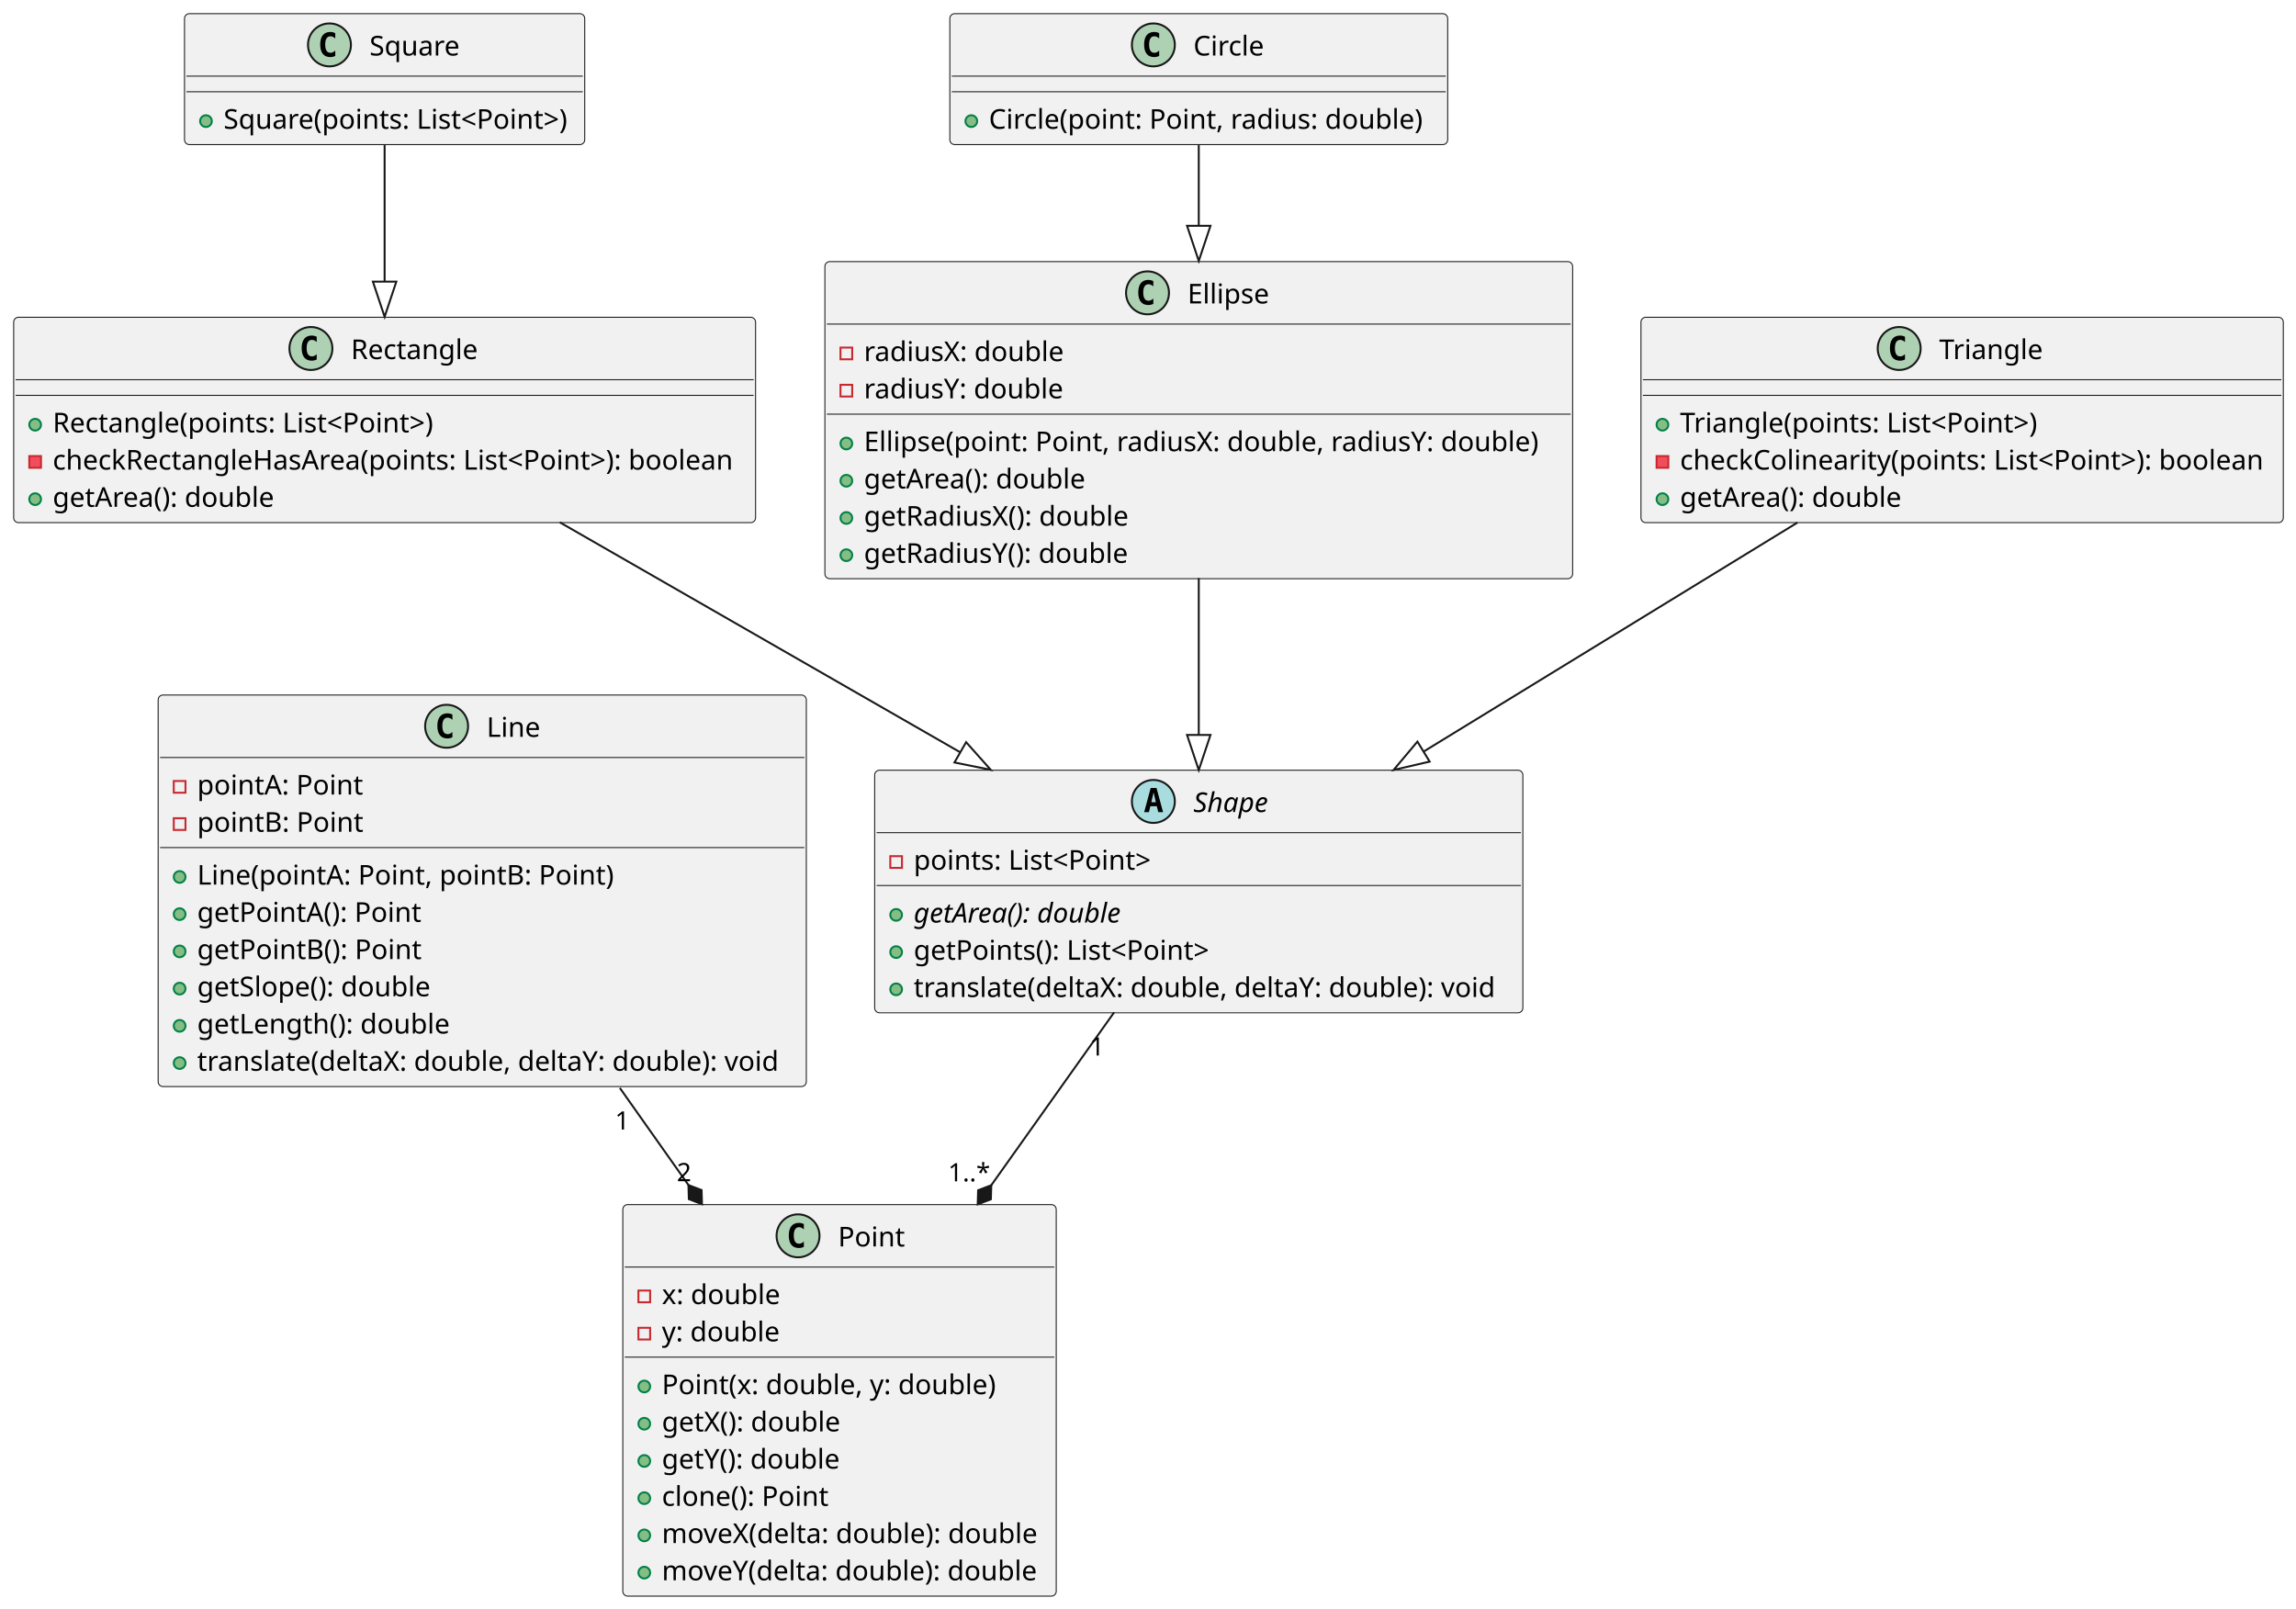
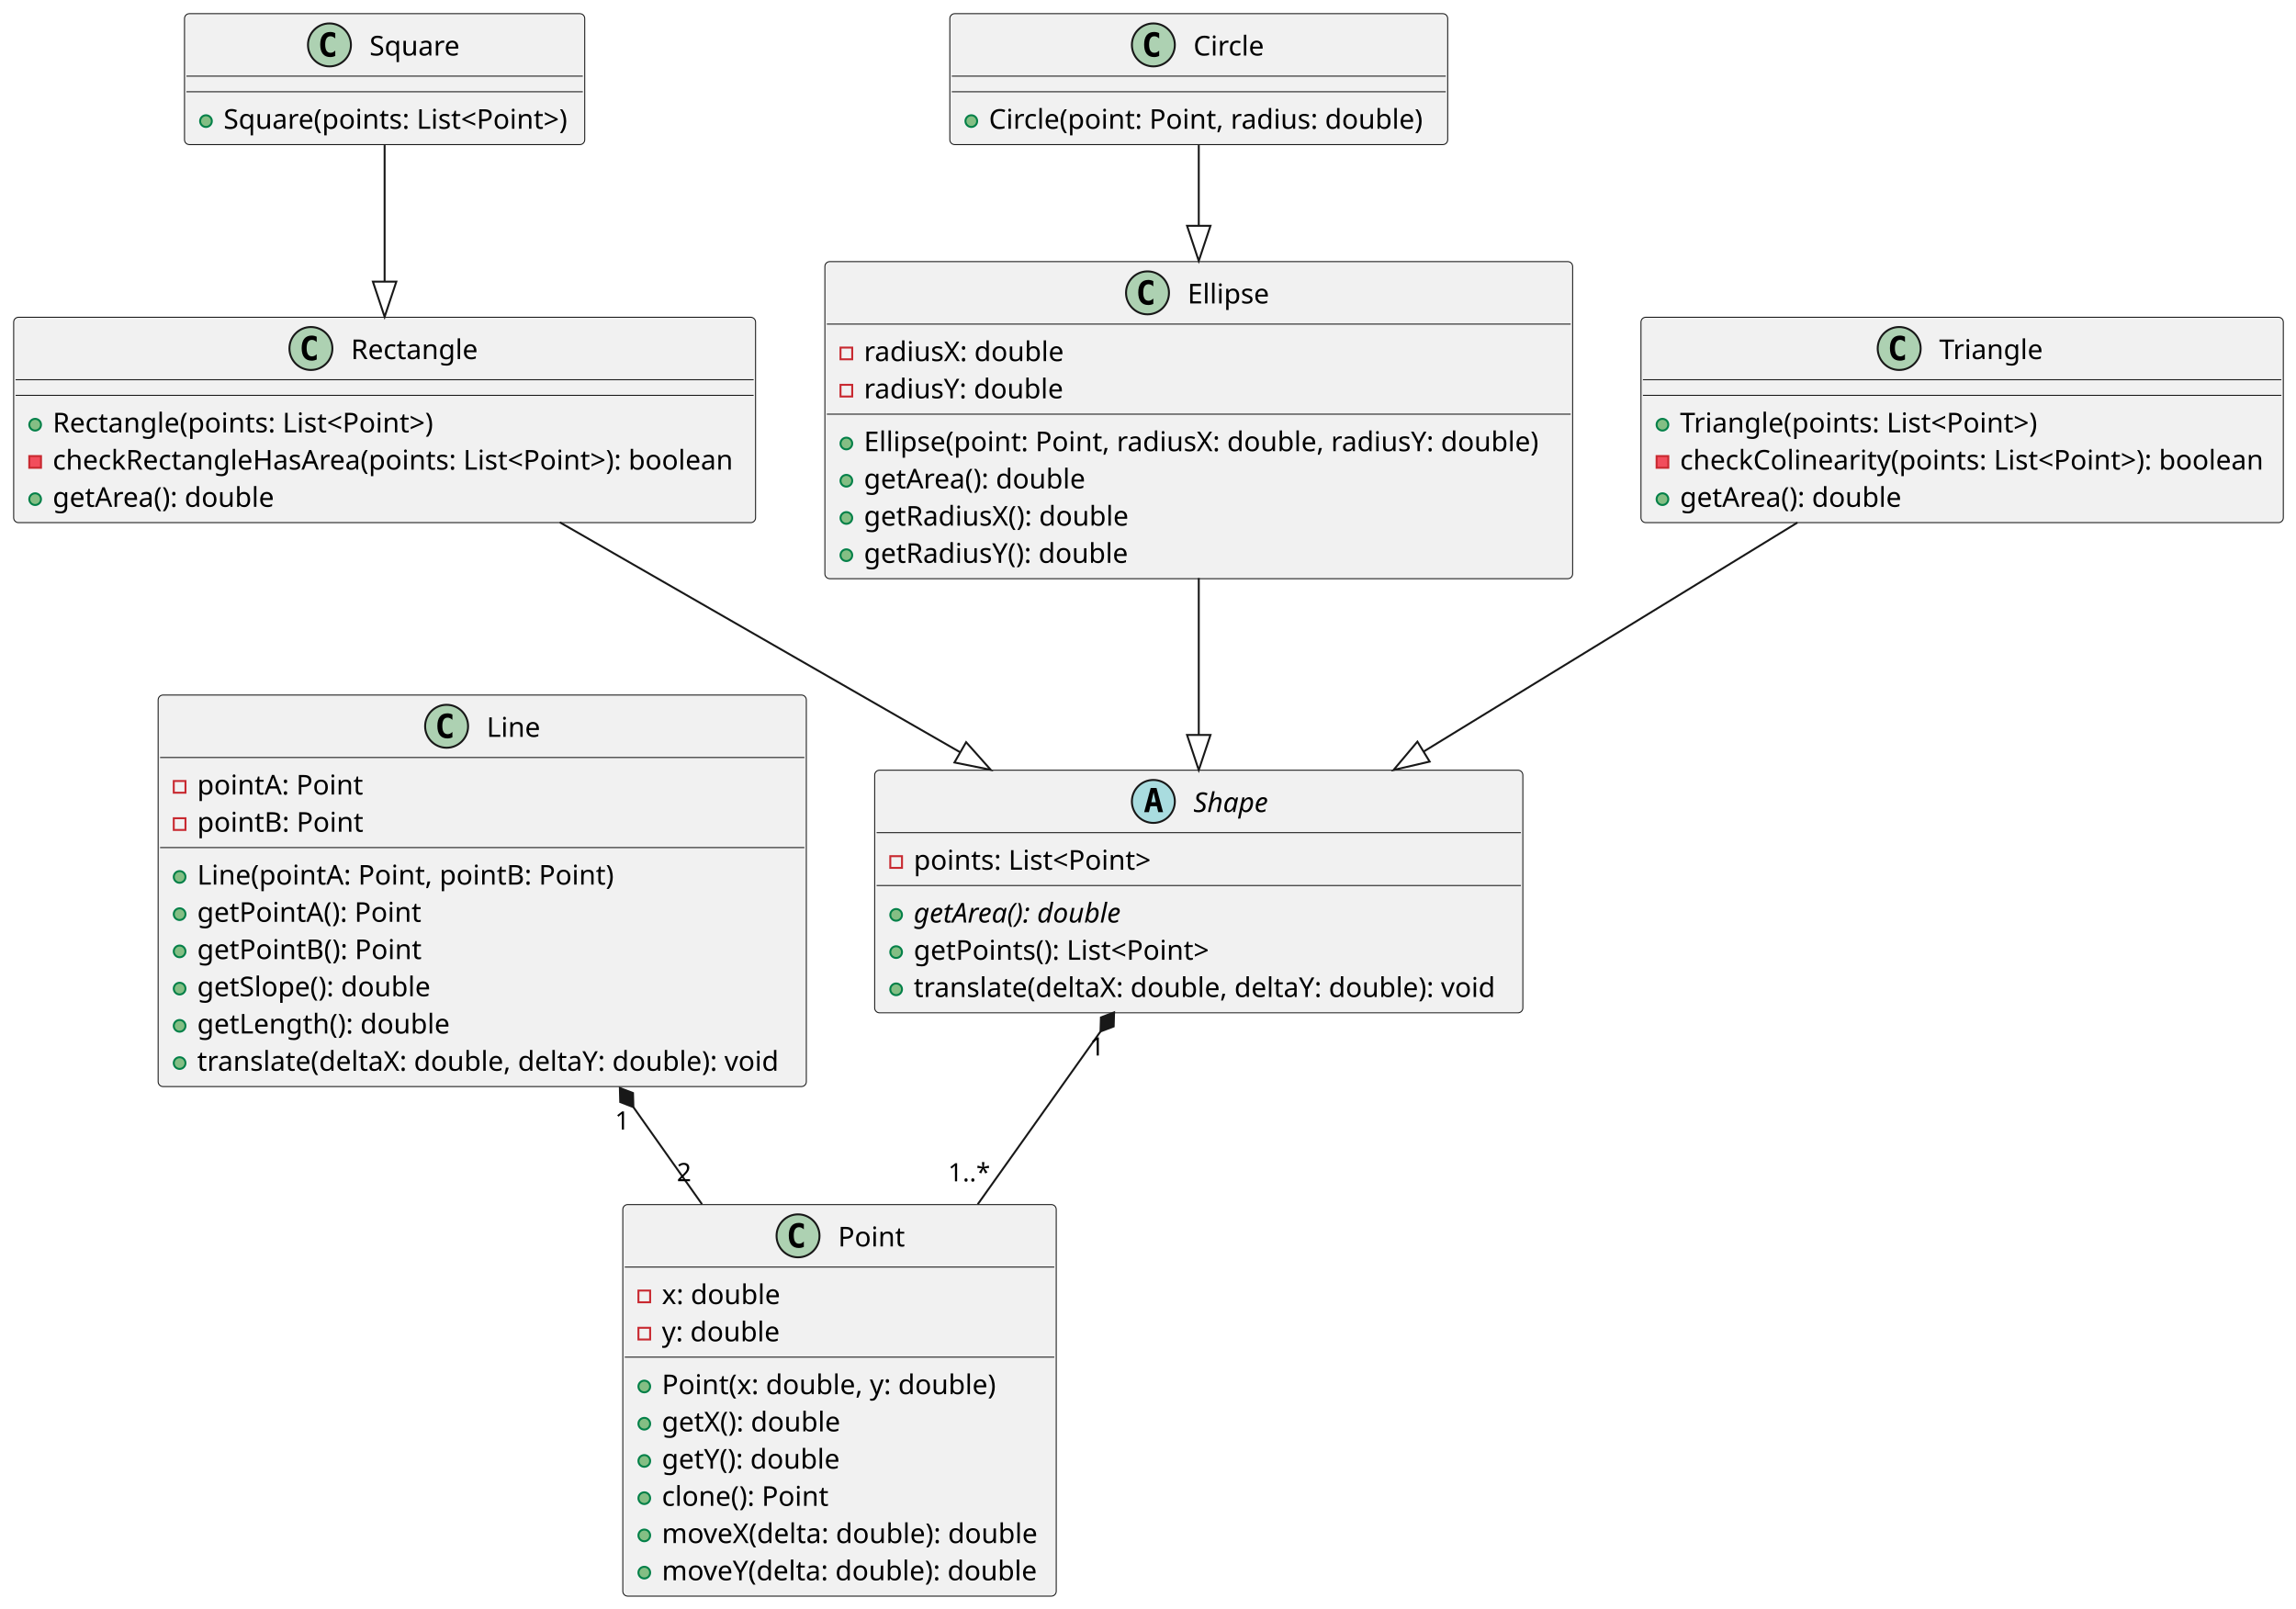
<svg xmlns="http://www.w3.org/2000/svg" contentStyleType="text/css" height="824px" preserveAspectRatio="none" style="width:1176px;height:824px;background:#FFFFFF;" version="1.1" viewBox="0 0 1176 824" width="1176px" zoomAndPan="magnify">
  <defs />
  <g>
    <g id="elem_Point">
      <rect codeLine="2" fill="#F1F1F1" height="200.543" id="Point" rx="2.5" ry="2.5" style="stroke:#181818;stroke-width:0.5;" width="222" x="319" y="617" />
      <ellipse cx="408.75" cy="633" fill="#ADD1B2" rx="11" ry="11" style="stroke:#181818;stroke-width:1.0;" />
      <path d="M411.719,638.641 Q411.141,638.938 410.5,639.078 Q409.859,639.234 409.156,639.234 Q406.656,639.234 405.328,637.594 Q404.016,635.938 404.016,632.812 Q404.016,629.688 405.328,628.031 Q406.656,626.375 409.156,626.375 Q409.859,626.375 410.5,626.531 Q411.156,626.688 411.719,626.984 L411.719,629.703 Q411.094,629.125 410.5,628.859 Q409.906,628.578 409.281,628.578 Q407.938,628.578 407.25,629.656 Q406.562,630.719 406.562,632.812 Q406.562,634.906 407.25,635.984 Q407.938,637.047 409.281,637.047 Q409.906,637.047 410.5,636.781 Q411.094,636.5 411.719,635.922 L411.719,638.641 Z " fill="#000000" />
      <text fill="#000000" font-family="sans-serif" font-size="14" lengthAdjust="spacing" textLength="34" x="429.25" y="638.432">Point</text>
      <line style="stroke:#181818;stroke-width:0.5;" x1="320" x2="540" y1="649" y2="649" />
      <rect fill="none" height="6" style="stroke:#C82930;stroke-width:1.0;" width="6" x="327" y="661.034" />
      <text fill="#000000" font-family="sans-serif" font-size="14" lengthAdjust="spacing" textLength="62" x="339" y="667.966">x: double</text>
      <rect fill="none" height="6" style="stroke:#C82930;stroke-width:1.0;" width="6" x="327" y="680.102" />
      <text fill="#000000" font-family="sans-serif" font-size="14" lengthAdjust="spacing" textLength="62" x="339" y="687.034">y: double</text>
      <line style="stroke:#181818;stroke-width:0.5;" x1="320" x2="540" y1="695.136" y2="695.136" />
      <ellipse cx="330" cy="710.17" fill="#84BE84" rx="3" ry="3" style="stroke:#038048;stroke-width:1.0;" />
      <text fill="#000000" font-family="sans-serif" font-size="14" lengthAdjust="spacing" textLength="174" x="339" y="714.102">Point(x: double, y: double)</text>
      <ellipse cx="330" cy="729.238" fill="#84BE84" rx="3" ry="3" style="stroke:#038048;stroke-width:1.0;" />
      <text fill="#000000" font-family="sans-serif" font-size="14" lengthAdjust="spacing" textLength="93" x="339" y="733.17">getX(): double</text>
      <ellipse cx="330" cy="748.306" fill="#84BE84" rx="3" ry="3" style="stroke:#038048;stroke-width:1.0;" />
      <text fill="#000000" font-family="sans-serif" font-size="14" lengthAdjust="spacing" textLength="93" x="339" y="752.238">getY(): double</text>
      <ellipse cx="330" cy="767.374" fill="#84BE84" rx="3" ry="3" style="stroke:#038048;stroke-width:1.0;" />
      <text fill="#000000" font-family="sans-serif" font-size="14" lengthAdjust="spacing" textLength="86" x="339" y="771.306">clone(): Point</text>
      <ellipse cx="330" cy="786.442" fill="#84BE84" rx="3" ry="3" style="stroke:#038048;stroke-width:1.0;" />
      <text fill="#000000" font-family="sans-serif" font-size="14" lengthAdjust="spacing" textLength="196" x="339" y="790.373">moveX(delta: double): double</text>
      <ellipse cx="330" cy="805.509" fill="#84BE84" rx="3" ry="3" style="stroke:#038048;stroke-width:1.0;" />
      <text fill="#000000" font-family="sans-serif" font-size="14" lengthAdjust="spacing" textLength="196" x="339" y="809.441">moveY(delta: double): double</text>
    </g>
    <g id="elem_Line">
      <rect codeLine="13" fill="#F1F1F1" height="200.543" id="Line" rx="2.5" ry="2.5" style="stroke:#181818;stroke-width:0.5;" width="332" x="81" y="356" />
      <ellipse cx="228.75" cy="372" fill="#ADD1B2" rx="11" ry="11" style="stroke:#181818;stroke-width:1.0;" />
      <path d="M231.719,377.641 Q231.141,377.938 230.5,378.078 Q229.859,378.234 229.156,378.234 Q226.656,378.234 225.328,376.594 Q224.016,374.938 224.016,371.812 Q224.016,368.688 225.328,367.031 Q226.656,365.375 229.156,365.375 Q229.859,365.375 230.5,365.531 Q231.156,365.688 231.719,365.984 L231.719,368.703 Q231.094,368.125 230.5,367.859 Q229.906,367.578 229.281,367.578 Q227.938,367.578 227.25,368.656 Q226.562,369.719 226.562,371.812 Q226.562,373.906 227.25,374.984 Q227.938,376.047 229.281,376.047 Q229.906,376.047 230.5,375.781 Q231.094,375.5 231.719,374.922 L231.719,377.641 Z " fill="#000000" />
      <text fill="#000000" font-family="sans-serif" font-size="14" lengthAdjust="spacing" textLength="28" x="249.25" y="377.432">Line</text>
      <line style="stroke:#181818;stroke-width:0.5;" x1="82" x2="412" y1="388" y2="388" />
      <rect fill="none" height="6" style="stroke:#C82930;stroke-width:1.0;" width="6" x="89" y="400.034" />
      <text fill="#000000" font-family="sans-serif" font-size="14" lengthAdjust="spacing" textLength="86" x="101" y="406.966">pointA: Point</text>
      <rect fill="none" height="6" style="stroke:#C82930;stroke-width:1.0;" width="6" x="89" y="419.102" />
      <text fill="#000000" font-family="sans-serif" font-size="14" lengthAdjust="spacing" textLength="86" x="101" y="426.034">pointB: Point</text>
      <line style="stroke:#181818;stroke-width:0.5;" x1="82" x2="412" y1="434.136" y2="434.136" />
      <ellipse cx="92" cy="449.17" fill="#84BE84" rx="3" ry="3" style="stroke:#038048;stroke-width:1.0;" />
      <text fill="#000000" font-family="sans-serif" font-size="14" lengthAdjust="spacing" textLength="216" x="101" y="453.102">Line(pointA: Point, pointB: Point)</text>
      <ellipse cx="92" cy="468.238" fill="#84BE84" rx="3" ry="3" style="stroke:#038048;stroke-width:1.0;" />
      <text fill="#000000" font-family="sans-serif" font-size="14" lengthAdjust="spacing" textLength="115" x="101" y="472.17">getPointA(): Point</text>
      <ellipse cx="92" cy="487.306" fill="#84BE84" rx="3" ry="3" style="stroke:#038048;stroke-width:1.0;" />
      <text fill="#000000" font-family="sans-serif" font-size="14" lengthAdjust="spacing" textLength="115" x="101" y="491.238">getPointB(): Point</text>
      <ellipse cx="92" cy="506.373" fill="#84BE84" rx="3" ry="3" style="stroke:#038048;stroke-width:1.0;" />
      <text fill="#000000" font-family="sans-serif" font-size="14" lengthAdjust="spacing" textLength="122" x="101" y="510.305">getSlope(): double</text>
      <ellipse cx="92" cy="525.442" fill="#84BE84" rx="3" ry="3" style="stroke:#038048;stroke-width:1.0;" />
      <text fill="#000000" font-family="sans-serif" font-size="14" lengthAdjust="spacing" textLength="132" x="101" y="529.373">getLength(): double</text>
      <ellipse cx="92" cy="544.509" fill="#84BE84" rx="3" ry="3" style="stroke:#038048;stroke-width:1.0;" />
      <text fill="#000000" font-family="sans-serif" font-size="14" lengthAdjust="spacing" textLength="306" x="101" y="548.441">translate(deltaX: double, deltaY: double): void</text>
    </g>
    <g id="elem_Shape">
      <rect codeLine="24" fill="#F1F1F1" height="124.272" id="Shape" rx="2.5" ry="2.5" style="stroke:#181818;stroke-width:0.5;" width="332" x="448" y="394.5" />
      <ellipse cx="590.75" cy="410.5" fill="#A9DCDF" rx="11" ry="11" style="stroke:#181818;stroke-width:1.0;" />
      <path d="M590.859,405.844 L589.703,410.922 L592.031,410.922 L590.859,405.844 Z M589.375,403.609 L592.359,403.609 L595.719,416 L593.266,416 L592.5,412.938 L589.219,412.938 L588.469,416 L586.031,416 L589.375,403.609 Z " fill="#000000" />
      <text fill="#000000" font-family="sans-serif" font-size="14" font-style="italic" lengthAdjust="spacing" textLength="38" x="611.25" y="415.932">Shape</text>
      <line style="stroke:#181818;stroke-width:0.5;" x1="449" x2="779" y1="426.5" y2="426.5" />
      <rect fill="none" height="6" style="stroke:#C82930;stroke-width:1.0;" width="6" x="456" y="438.534" />
      <text fill="#000000" font-family="sans-serif" font-size="14" lengthAdjust="spacing" textLength="123" x="468" y="445.466">points: List&lt;Point&gt;</text>
      <line style="stroke:#181818;stroke-width:0.5;" x1="449" x2="779" y1="453.568" y2="453.568" />
      <ellipse cx="459" cy="468.602" fill="#84BE84" rx="3" ry="3" style="stroke:#038048;stroke-width:1.0;" />
      <text fill="#000000" font-family="sans-serif" font-size="14" font-style="italic" lengthAdjust="spacing" textLength="108" x="468" y="472.534">getArea(): double</text>
      <ellipse cx="459" cy="487.67" fill="#84BE84" rx="3" ry="3" style="stroke:#038048;stroke-width:1.0;" />
      <text fill="#000000" font-family="sans-serif" font-size="14" lengthAdjust="spacing" textLength="152" x="468" y="491.602">getPoints(): List&lt;Point&gt;</text>
      <ellipse cx="459" cy="506.738" fill="#84BE84" rx="3" ry="3" style="stroke:#038048;stroke-width:1.0;" />
      <text fill="#000000" font-family="sans-serif" font-size="14" lengthAdjust="spacing" textLength="306" x="468" y="510.67">translate(deltaX: double, deltaY: double): void</text>
    </g>
    <g id="elem_Rectangle">
      <rect codeLine="31" fill="#F1F1F1" height="105.204" id="Rectangle" rx="2.5" ry="2.5" style="stroke:#181818;stroke-width:0.5;" width="380" x="7" y="162.5" />
      <ellipse cx="159.25" cy="178.5" fill="#ADD1B2" rx="11" ry="11" style="stroke:#181818;stroke-width:1.0;" />
      <path d="M162.219,184.141 Q161.641,184.438 161,184.578 Q160.359,184.734 159.656,184.734 Q157.156,184.734 155.828,183.094 Q154.516,181.438 154.516,178.312 Q154.516,175.188 155.828,173.531 Q157.156,171.875 159.656,171.875 Q160.359,171.875 161,172.031 Q161.656,172.188 162.219,172.484 L162.219,175.203 Q161.594,174.625 161,174.359 Q160.406,174.078 159.781,174.078 Q158.438,174.078 157.75,175.156 Q157.062,176.219 157.062,178.312 Q157.062,180.406 157.75,181.484 Q158.438,182.547 159.781,182.547 Q160.406,182.547 161,182.281 Q161.594,182 162.219,181.422 L162.219,184.141 Z " fill="#000000" />
      <text fill="#000000" font-family="sans-serif" font-size="14" lengthAdjust="spacing" textLength="67" x="179.75" y="183.932">Rectangle</text>
      <line style="stroke:#181818;stroke-width:0.5;" x1="8" x2="386" y1="194.5" y2="194.5" />
      <line style="stroke:#181818;stroke-width:0.5;" x1="8" x2="386" y1="202.5" y2="202.5" />
      <ellipse cx="18" cy="217.534" fill="#84BE84" rx="3" ry="3" style="stroke:#038048;stroke-width:1.0;" />
      <text fill="#000000" font-family="sans-serif" font-size="14" lengthAdjust="spacing" textLength="198" x="27" y="221.466">Rectangle(points: List&lt;Point&gt;)</text>
      <rect fill="#F24D5C" height="6" style="stroke:#C82930;stroke-width:1.0;" width="6" x="15" y="233.602" />
      <text fill="#000000" font-family="sans-serif" font-size="14" lengthAdjust="spacing" textLength="354" x="27" y="240.534">checkRectangleHasArea(points: List&lt;Point&gt;): boolean</text>
      <ellipse cx="18" cy="255.67" fill="#84BE84" rx="3" ry="3" style="stroke:#038048;stroke-width:1.0;" />
      <text fill="#000000" font-family="sans-serif" font-size="14" lengthAdjust="spacing" textLength="116" x="27" y="259.602">getArea(): double</text>
    </g>
    <g id="elem_Square">
      <rect codeLine="37" fill="#F1F1F1" height="67.068" id="Square" rx="2.5" ry="2.5" style="stroke:#181818;stroke-width:0.5;" width="205" x="94.5" y="7" />
      <ellipse cx="168.75" cy="23" fill="#ADD1B2" rx="11" ry="11" style="stroke:#181818;stroke-width:1.0;" />
      <path d="M171.719,28.641 Q171.141,28.938 170.5,29.078 Q169.859,29.234 169.156,29.234 Q166.656,29.234 165.328,27.594 Q164.016,25.938 164.016,22.812 Q164.016,19.688 165.328,18.031 Q166.656,16.375 169.156,16.375 Q169.859,16.375 170.5,16.531 Q171.156,16.688 171.719,16.984 L171.719,19.703 Q171.094,19.125 170.5,18.859 Q169.906,18.578 169.281,18.578 Q167.938,18.578 167.25,19.656 Q166.562,20.719 166.562,22.812 Q166.562,24.906 167.25,25.984 Q167.938,27.047 169.281,27.047 Q169.906,27.047 170.5,26.781 Q171.094,26.5 171.719,25.922 L171.719,28.641 Z " fill="#000000" />
      <text fill="#000000" font-family="sans-serif" font-size="14" lengthAdjust="spacing" textLength="48" x="189.25" y="28.432">Square</text>
      <line style="stroke:#181818;stroke-width:0.5;" x1="95.5" x2="298.5" y1="39" y2="39" />
      <line style="stroke:#181818;stroke-width:0.5;" x1="95.5" x2="298.5" y1="47" y2="47" />
      <ellipse cx="105.5" cy="62.034" fill="#84BE84" rx="3" ry="3" style="stroke:#038048;stroke-width:1.0;" />
      <text fill="#000000" font-family="sans-serif" font-size="14" lengthAdjust="spacing" textLength="179" x="114.5" y="65.966">Square(points: List&lt;Point&gt;)</text>
    </g>
    <g id="elem_Ellipse">
      <rect codeLine="41" fill="#F1F1F1" height="162.407" id="Ellipse" rx="2.5" ry="2.5" style="stroke:#181818;stroke-width:0.5;" width="383" x="422.5" y="134" />
      <ellipse cx="587.75" cy="150" fill="#ADD1B2" rx="11" ry="11" style="stroke:#181818;stroke-width:1.0;" />
      <path d="M590.719,155.641 Q590.141,155.938 589.5,156.078 Q588.859,156.234 588.156,156.234 Q585.656,156.234 584.328,154.594 Q583.016,152.938 583.016,149.812 Q583.016,146.688 584.328,145.031 Q585.656,143.375 588.156,143.375 Q588.859,143.375 589.5,143.531 Q590.156,143.688 590.719,143.984 L590.719,146.703 Q590.094,146.125 589.5,145.859 Q588.906,145.578 588.281,145.578 Q586.938,145.578 586.25,146.656 Q585.562,147.719 585.562,149.812 Q585.562,151.906 586.25,152.984 Q586.938,154.047 588.281,154.047 Q588.906,154.047 589.5,153.781 Q590.094,153.5 590.719,152.922 L590.719,155.641 Z " fill="#000000" />
      <text fill="#000000" font-family="sans-serif" font-size="14" lengthAdjust="spacing" textLength="44" x="608.25" y="155.432">Ellipse</text>
      <line style="stroke:#181818;stroke-width:0.5;" x1="423.5" x2="804.5" y1="166" y2="166" />
      <rect fill="none" height="6" style="stroke:#C82930;stroke-width:1.0;" width="6" x="430.5" y="178.034" />
      <text fill="#000000" font-family="sans-serif" font-size="14" lengthAdjust="spacing" textLength="106" x="442.5" y="184.966">radiusX: double</text>
      <rect fill="none" height="6" style="stroke:#C82930;stroke-width:1.0;" width="6" x="430.5" y="197.102" />
      <text fill="#000000" font-family="sans-serif" font-size="14" lengthAdjust="spacing" textLength="106" x="442.5" y="204.034">radiusY: double</text>
      <line style="stroke:#181818;stroke-width:0.5;" x1="423.5" x2="804.5" y1="212.136" y2="212.136" />
      <ellipse cx="433.5" cy="227.17" fill="#84BE84" rx="3" ry="3" style="stroke:#038048;stroke-width:1.0;" />
      <text fill="#000000" font-family="sans-serif" font-size="14" lengthAdjust="spacing" textLength="357" x="442.5" y="231.102">Ellipse(point: Point, radiusX: double, radiusY: double)</text>
      <ellipse cx="433.5" cy="246.238" fill="#84BE84" rx="3" ry="3" style="stroke:#038048;stroke-width:1.0;" />
      <text fill="#000000" font-family="sans-serif" font-size="14" lengthAdjust="spacing" textLength="116" x="442.5" y="250.17">getArea(): double</text>
      <ellipse cx="433.5" cy="265.306" fill="#84BE84" rx="3" ry="3" style="stroke:#038048;stroke-width:1.0;" />
      <text fill="#000000" font-family="sans-serif" font-size="14" lengthAdjust="spacing" textLength="139" x="442.5" y="269.238">getRadiusX(): double</text>
      <ellipse cx="433.5" cy="284.373" fill="#84BE84" rx="3" ry="3" style="stroke:#038048;stroke-width:1.0;" />
      <text fill="#000000" font-family="sans-serif" font-size="14" lengthAdjust="spacing" textLength="139" x="442.5" y="288.305">getRadiusY(): double</text>
    </g>
    <g id="elem_Circle">
      <rect codeLine="50" fill="#F1F1F1" height="67.068" id="Circle" rx="2.5" ry="2.5" style="stroke:#181818;stroke-width:0.5;" width="255" x="486.5" y="7" />
      <ellipse cx="590.75" cy="23" fill="#ADD1B2" rx="11" ry="11" style="stroke:#181818;stroke-width:1.0;" />
      <path d="M593.719,28.641 Q593.141,28.938 592.5,29.078 Q591.859,29.234 591.156,29.234 Q588.656,29.234 587.328,27.594 Q586.016,25.938 586.016,22.812 Q586.016,19.688 587.328,18.031 Q588.656,16.375 591.156,16.375 Q591.859,16.375 592.5,16.531 Q593.156,16.688 593.719,16.984 L593.719,19.703 Q593.094,19.125 592.5,18.859 Q591.906,18.578 591.281,18.578 Q589.938,18.578 589.25,19.656 Q588.562,20.719 588.562,22.812 Q588.562,24.906 589.25,25.984 Q589.938,27.047 591.281,27.047 Q591.906,27.047 592.5,26.781 Q593.094,26.5 593.719,25.922 L593.719,28.641 Z " fill="#000000" />
      <text fill="#000000" font-family="sans-serif" font-size="14" lengthAdjust="spacing" textLength="38" x="611.25" y="28.432">Circle</text>
      <line style="stroke:#181818;stroke-width:0.5;" x1="487.5" x2="740.5" y1="39" y2="39" />
      <line style="stroke:#181818;stroke-width:0.5;" x1="487.5" x2="740.5" y1="47" y2="47" />
      <ellipse cx="497.5" cy="62.034" fill="#84BE84" rx="3" ry="3" style="stroke:#038048;stroke-width:1.0;" />
      <text fill="#000000" font-family="sans-serif" font-size="14" lengthAdjust="spacing" textLength="229" x="506.5" y="65.966">Circle(point: Point, radius: double)</text>
    </g>
    <g id="elem_Triangle">
      <rect codeLine="54" fill="#F1F1F1" height="105.204" id="Triangle" rx="2.5" ry="2.5" style="stroke:#181818;stroke-width:0.5;" width="329" x="840.5" y="162.5" />
      <ellipse cx="972.75" cy="178.5" fill="#ADD1B2" rx="11" ry="11" style="stroke:#181818;stroke-width:1.0;" />
      <path d="M975.719,184.141 Q975.141,184.438 974.5,184.578 Q973.859,184.734 973.156,184.734 Q970.656,184.734 969.328,183.094 Q968.016,181.438 968.016,178.312 Q968.016,175.188 969.328,173.531 Q970.656,171.875 973.156,171.875 Q973.859,171.875 974.5,172.031 Q975.156,172.188 975.719,172.484 L975.719,175.203 Q975.094,174.625 974.5,174.359 Q973.906,174.078 973.281,174.078 Q971.938,174.078 971.25,175.156 Q970.562,176.219 970.562,178.312 Q970.562,180.406 971.25,181.484 Q971.938,182.547 973.281,182.547 Q973.906,182.547 974.5,182.281 Q975.094,182 975.719,181.422 L975.719,184.141 Z " fill="#000000" />
      <text fill="#000000" font-family="sans-serif" font-size="14" lengthAdjust="spacing" textLength="56" x="993.25" y="183.932">Triangle</text>
      <line style="stroke:#181818;stroke-width:0.5;" x1="841.5" x2="1168.5" y1="194.5" y2="194.5" />
      <line style="stroke:#181818;stroke-width:0.5;" x1="841.5" x2="1168.5" y1="202.5" y2="202.5" />
      <ellipse cx="851.5" cy="217.534" fill="#84BE84" rx="3" ry="3" style="stroke:#038048;stroke-width:1.0;" />
      <text fill="#000000" font-family="sans-serif" font-size="14" lengthAdjust="spacing" textLength="187" x="860.5" y="221.466">Triangle(points: List&lt;Point&gt;)</text>
      <rect fill="#F24D5C" height="6" style="stroke:#C82930;stroke-width:1.0;" width="6" x="848.5" y="233.602" />
      <text fill="#000000" font-family="sans-serif" font-size="14" lengthAdjust="spacing" textLength="303" x="860.5" y="240.534">checkColinearity(points: List&lt;Point&gt;): boolean</text>
      <ellipse cx="851.5" cy="255.67" fill="#84BE84" rx="3" ry="3" style="stroke:#038048;stroke-width:1.0;" />
      <text fill="#000000" font-family="sans-serif" font-size="14" lengthAdjust="spacing" textLength="116" x="860.5" y="259.602">getArea(): double</text>
    </g>
    <g id="link_Shape_Point">
-       <path codeLine="60" d="M570.63,518.55 C549.8,547.86 531.26,573.957 507.73,607.077 " fill="none" id="Shape-to-Point" style="stroke:#181818;stroke-width:1.0;" />
-       <polygon fill="#181818" points="500.78,616.86,507.516,614.285,507.73,607.077,500.994,609.652,500.78,616.86" style="stroke:#181818;stroke-width:1.0;" />
+       <path codeLine="60" d="M563.678,528.332 C542.848,557.641 524.31,583.74 500.78,616.86 " fill="none" id="Shape-backto-Point" style="stroke:#181818;stroke-width:1.0;" />
+       <polygon fill="#181818" points="570.63,518.55,563.894,521.124,563.678,528.332,570.415,525.758,570.63,518.55" style="stroke:#181818;stroke-width:1.0;" />
      <text fill="#000000" font-family="sans-serif" font-size="13" lengthAdjust="spacing" textLength="7" x="558.211" y="540.63">1</text>
      <text fill="#000000" font-family="sans-serif" font-size="13" lengthAdjust="spacing" textLength="20" x="485.623" y="605.106">1..*</text>
    </g>
    <g id="link_Line_Point">
-       <path codeLine="61" d="M317.49,557.27 C331.28,576.79 338.825,587.46 352.625,606.99 " fill="none" id="Line-to-Point" style="stroke:#181818;stroke-width:1.0;" />
-       <polygon fill="#181818" points="359.55,616.79,359.354,609.582,352.625,606.99,352.821,614.198,359.55,616.79" style="stroke:#181818;stroke-width:1.0;" />
+       <path codeLine="61" d="M324.414,567.071 C338.204,586.591 345.75,597.26 359.55,616.79 " fill="none" id="Line-backto-Point" style="stroke:#181818;stroke-width:1.0;" />
+       <polygon fill="#181818" points="317.49,557.27,317.685,564.479,324.414,567.071,324.219,559.862,317.49,557.27" style="stroke:#181818;stroke-width:1.0;" />
      <text fill="#000000" font-family="sans-serif" font-size="13" lengthAdjust="spacing" textLength="7" x="314.991" y="578.548">1</text>
      <text fill="#000000" font-family="sans-serif" font-size="13" lengthAdjust="spacing" textLength="7" x="346.657" y="605.031">2</text>
    </g>
    <g id="link_Rectangle_Shape">
      <path codeLine="62" d="M286.71,267.53 C351.46,304.71 423.541,346.116 491.851,385.346 " fill="none" id="Rectangle-to-Shape" style="stroke:#181818;stroke-width:1.0;" />
      <polygon fill="none" points="507.46,394.31,494.839,380.143,488.863,390.549,507.46,394.31" style="stroke:#181818;stroke-width:1.0;" />
    </g>
    <g id="link_Square_Rectangle">
      <path codeLine="63" d="M197,74.35 C197,99.18 197,115.74 197,144.27 " fill="none" id="Square-to-Rectangle" style="stroke:#181818;stroke-width:1.0;" />
      <polygon fill="none" points="197,162.27,203,144.27,191,144.27,197,162.27" style="stroke:#181818;stroke-width:1.0;" />
    </g>
    <g id="link_Ellipse_Shape">
      <path codeLine="64" d="M614,296.08 C614,328.18 614,346.55 614,376.45 " fill="none" id="Ellipse-to-Shape" style="stroke:#181818;stroke-width:1.0;" />
      <polygon fill="none" points="614,394.45,620,376.45,608,376.45,614,394.45" style="stroke:#181818;stroke-width:1.0;" />
    </g>
    <g id="link_Circle_Ellipse">
      <path codeLine="65" d="M614,74.35 C614,91.26 614,94.69 614,115.65 " fill="none" id="Circle-to-Ellipse" style="stroke:#181818;stroke-width:1.0;" />
      <polygon fill="none" points="614,133.65,620,115.65,608,115.65,614,133.65" style="stroke:#181818;stroke-width:1.0;" />
    </g>
    <g id="link_Triangle_Shape">
      <path codeLine="66" d="M920.64,267.67 C859.91,304.87 793.109,345.788 729.129,384.978 " fill="none" id="Triangle-to-Shape" style="stroke:#181818;stroke-width:1.0;" />
      <polygon fill="none" points="713.78,394.38,732.263,390.094,725.995,379.861,713.78,394.38" style="stroke:#181818;stroke-width:1.0;" />
    </g>
  </g>
</svg>
